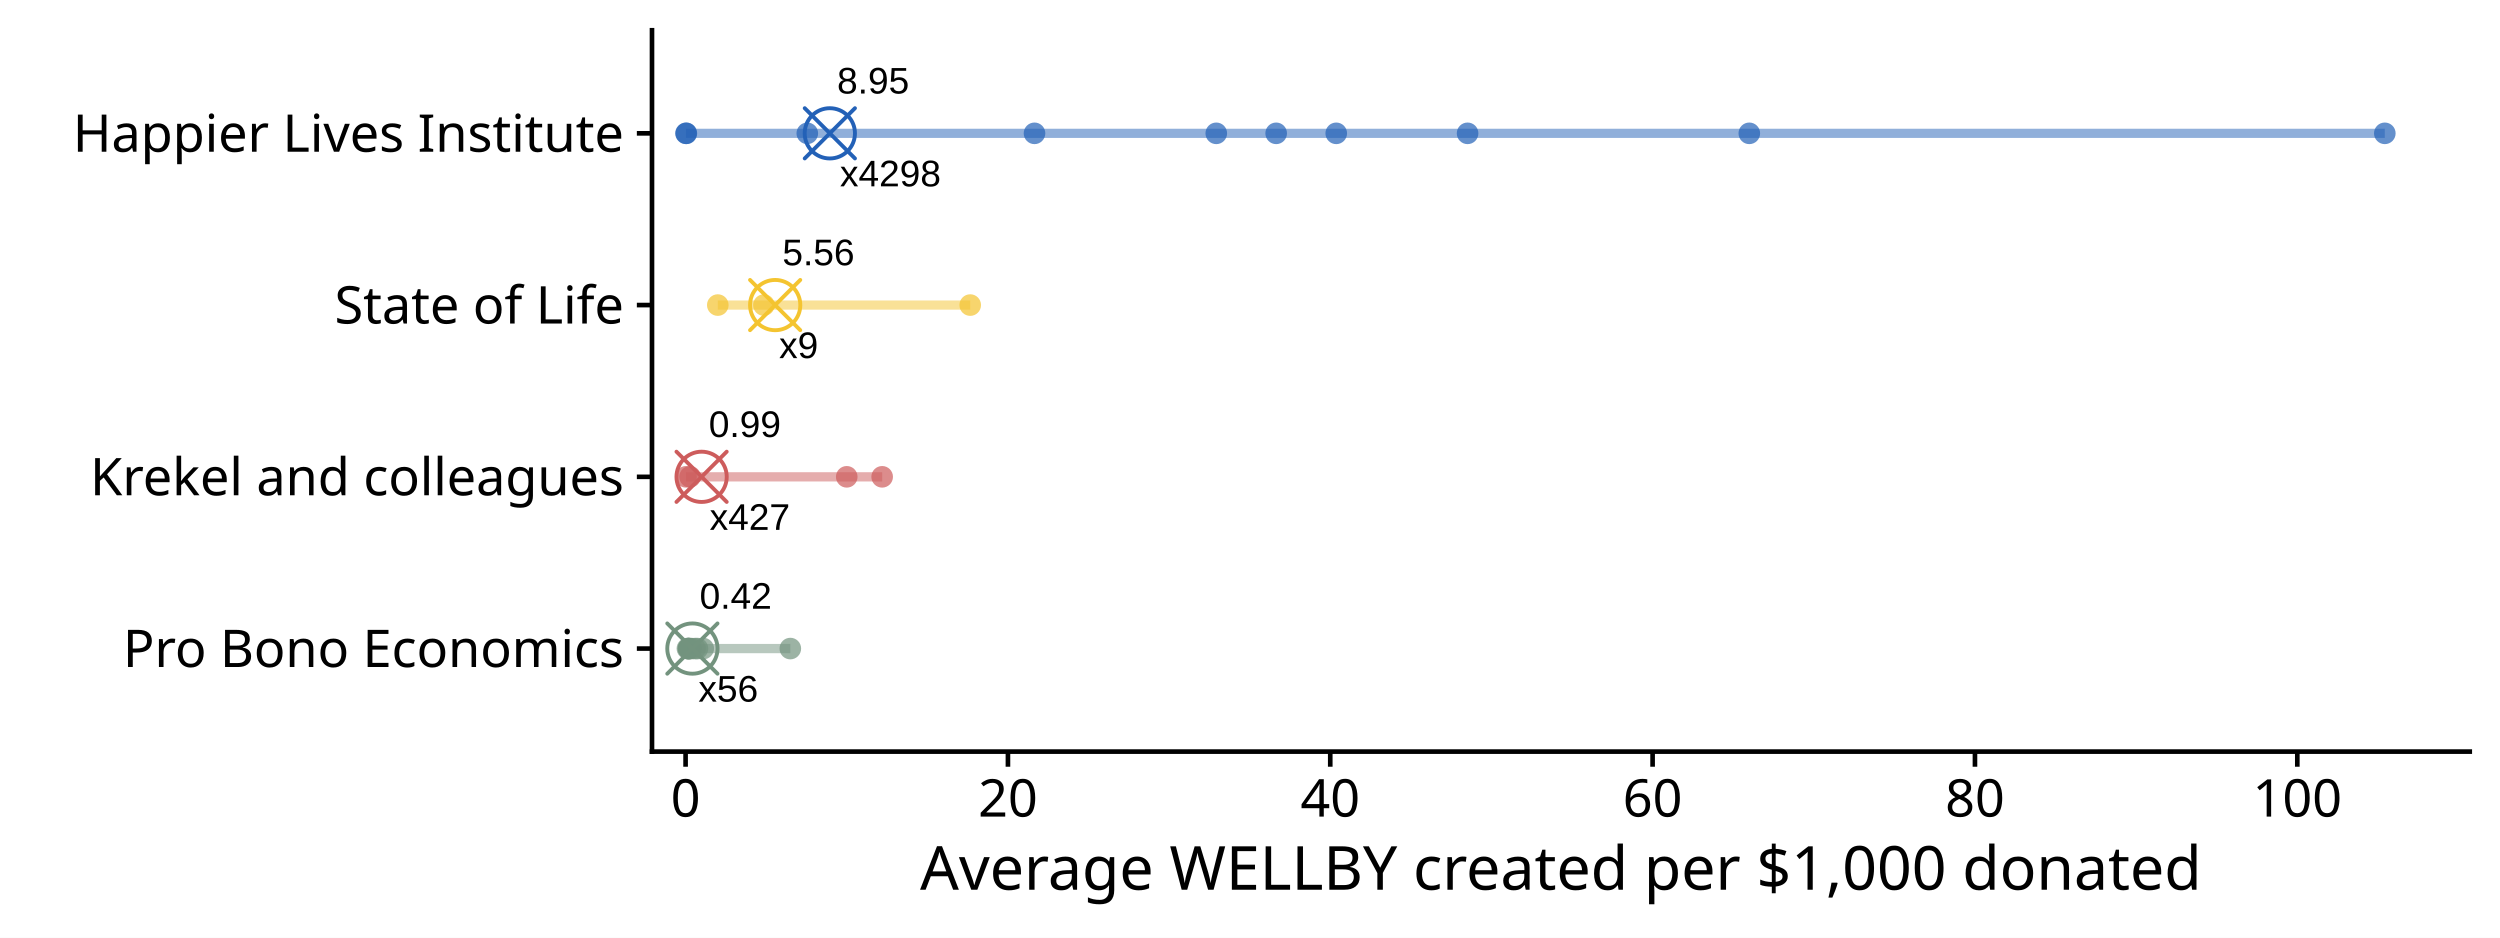
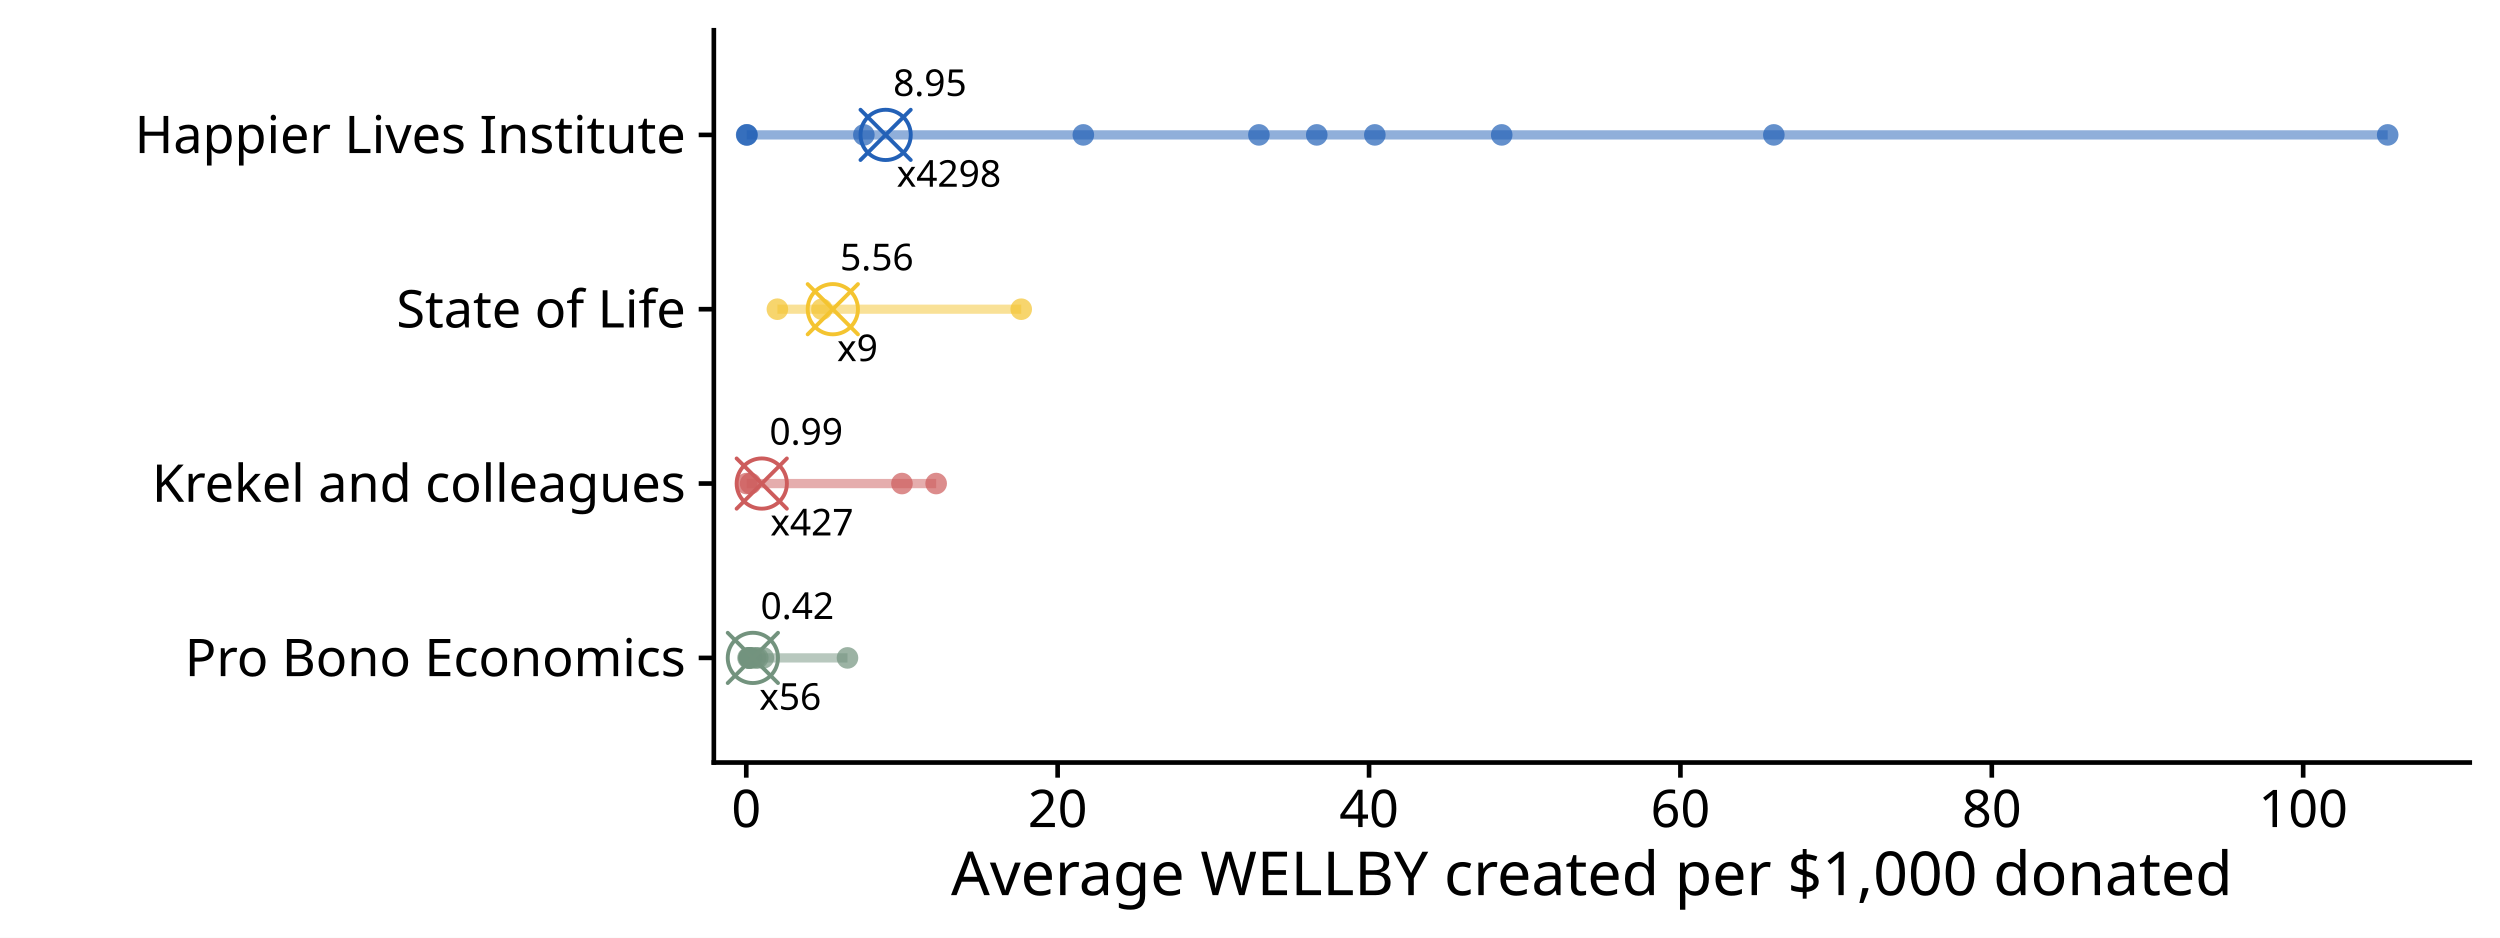
<svg xmlns="http://www.w3.org/2000/svg" role="img" aria-labelledby="evaluators_WBp1k-title" width="100%" viewBox="0 0 576.00 216.00">
  <g class="svglite">
    <defs>
      <style type="text/css">
    .svglite line, .svglite polyline, .svglite polygon, .svglite path, .svglite rect, .svglite circle {
      fill: none;
      stroke: #000000;
      stroke-linecap: round;
      stroke-linejoin: round;
      stroke-miterlimit: 10.00;
    }
    .svglite text {
      white-space: pre;
    }
    .svglite g.glyphgroup path {
      fill: inherit;
      stroke: none;
    }
  </style>
    </defs>
    <rect width="100%" height="100%" style="stroke: none; fill: #FFFFFF;" />
    <defs>
      <clipPath id="cpMC4wMHw1NzYuMDB8MC4wMHwyMTYuMDA=">
        <rect x="0.00" y="0.00" width="576.00" height="216.00" />
      </clipPath>
    </defs>
    <g clip-path="url(#cpMC4wMHw1NzYuMDB8MC4wMHwyMTYuMDA=)">
      <rect x="0.00" y="0.00" width="576.00" height="216.00" style="stroke-width: 1.07; stroke: none; fill: #FFFFFF;" />
    </g>
    <defs>
-       <clipPath id="cpMTUwLjIyfDU2OS4wM3w2Ljk3fDE3My4xNw==">
-         <rect x="150.22" y="6.97" width="418.81" height="166.20" />
+       <clipPath id="cpMTY0LjQ3fDU2OS4wM3w2Ljk3fDE3NS42OQ==">
+         <rect x="164.47" y="6.97" width="404.56" height="168.71" />
      </clipPath>
    </defs>
-     <g clip-path="url(#cpMTUwLjIyfDU2OS4wM3w2Ljk3fDE3My4xNw==)">
-       <rect x="150.22" y="6.97" width="418.81" height="166.20" style="stroke-width: 1.07; stroke: none; fill: #FFFFFF;" />
-       <circle cx="549.46" cy="30.72" r="2.49" style="stroke-width: 0.90; stroke: none; fill: #2361B7; fill-opacity: 0.70;" />
-       <circle cx="403.04" cy="30.72" r="2.49" style="stroke-width: 0.90; stroke: none; fill: #2361B7; fill-opacity: 0.70;" />
-       <circle cx="338.13" cy="30.72" r="2.49" style="stroke-width: 0.90; stroke: none; fill: #2361B7; fill-opacity: 0.70;" />
-       <circle cx="307.87" cy="30.72" r="2.49" style="stroke-width: 0.90; stroke: none; fill: #2361B7; fill-opacity: 0.70;" />
-       <circle cx="294.03" cy="30.72" r="2.49" style="stroke-width: 0.90; stroke: none; fill: #2361B7; fill-opacity: 0.70;" />
-       <circle cx="280.23" cy="30.72" r="2.49" style="stroke-width: 0.90; stroke: none; fill: #2361B7; fill-opacity: 0.70;" />
-       <circle cx="238.35" cy="30.72" r="2.49" style="stroke-width: 0.90; stroke: none; fill: #2361B7; fill-opacity: 0.70;" />
-       <circle cx="223.54" cy="70.29" r="2.49" style="stroke-width: 0.90; stroke: none; fill: #F4C430; fill-opacity: 0.70;" />
-       <circle cx="203.25" cy="109.86" r="2.49" style="stroke-width: 0.90; stroke: none; fill: #CD5C5C; fill-opacity: 0.70;" />
-       <circle cx="195.09" cy="109.86" r="2.49" style="stroke-width: 0.90; stroke: none; fill: #CD5C5C; fill-opacity: 0.70;" />
-       <circle cx="186.00" cy="30.72" r="2.49" style="stroke-width: 0.90; stroke: none; fill: #2361B7; fill-opacity: 0.70;" />
-       <circle cx="182.09" cy="149.43" r="2.49" style="stroke-width: 0.90; stroke: none; fill: #73937E; fill-opacity: 0.70;" />
-       <circle cx="176.01" cy="70.29" r="2.49" style="stroke-width: 0.90; stroke: none; fill: #F4C430; fill-opacity: 0.70;" />
-       <circle cx="165.38" cy="70.29" r="2.49" style="stroke-width: 0.90; stroke: none; fill: #F4C430; fill-opacity: 0.70;" />
-       <circle cx="162.03" cy="149.43" r="2.49" style="stroke-width: 0.90; stroke: none; fill: #73937E; fill-opacity: 0.70;" />
-       <circle cx="160.70" cy="149.43" r="2.49" style="stroke-width: 0.90; stroke: none; fill: #73937E; fill-opacity: 0.70;" />
-       <circle cx="160.17" cy="149.43" r="2.49" style="stroke-width: 0.90; stroke: none; fill: #73937E; fill-opacity: 0.70;" />
-       <circle cx="159.31" cy="149.43" r="2.49" style="stroke-width: 0.90; stroke: none; fill: #73937E; fill-opacity: 0.70;" />
-       <circle cx="159.00" cy="109.86" r="2.49" style="stroke-width: 0.90; stroke: none; fill: #CD5C5C; fill-opacity: 0.70;" />
-       <circle cx="158.77" cy="149.43" r="2.49" style="stroke-width: 0.90; stroke: none; fill: #73937E; fill-opacity: 0.70;" />
-       <circle cx="158.66" cy="149.43" r="2.49" style="stroke-width: 0.90; stroke: none; fill: #73937E; fill-opacity: 0.70;" />
-       <circle cx="158.65" cy="149.43" r="2.49" style="stroke-width: 0.90; stroke: none; fill: #73937E; fill-opacity: 0.70;" />
-       <circle cx="158.62" cy="149.43" r="2.49" style="stroke-width: 0.90; stroke: none; fill: #73937E; fill-opacity: 0.70;" />
-       <circle cx="158.38" cy="149.43" r="2.49" style="stroke-width: 0.90; stroke: none; fill: #73937E; fill-opacity: 0.70;" />
-       <circle cx="158.14" cy="30.72" r="2.49" style="stroke-width: 0.90; stroke: none; fill: #2361B7; fill-opacity: 0.70;" />
-       <circle cx="158.06" cy="109.86" r="2.49" style="stroke-width: 0.90; stroke: none; fill: #CD5C5C; fill-opacity: 0.70;" />
-       <circle cx="158.05" cy="30.72" r="2.49" style="stroke-width: 0.90; stroke: none; fill: #2361B7; fill-opacity: 0.70;" />
-       <line x1="158.05" y1="30.72" x2="549.46" y2="30.72" style="stroke-width: 2.13; stroke: #2361B7; stroke-opacity: 0.50; stroke-linecap: butt;" />
-       <line x1="165.38" y1="70.29" x2="223.54" y2="70.29" style="stroke-width: 2.13; stroke: #F4C430; stroke-opacity: 0.50; stroke-linecap: butt;" />
-       <line x1="158.06" y1="109.86" x2="203.25" y2="109.86" style="stroke-width: 2.13; stroke: #CD5C5C; stroke-opacity: 0.50; stroke-linecap: butt;" />
-       <line x1="158.38" y1="149.43" x2="182.09" y2="149.43" style="stroke-width: 2.13; stroke: #73937E; stroke-opacity: 0.50; stroke-linecap: butt;" />
-       <circle cx="191.19" cy="30.72" r="5.79" style="stroke-width: 0.90; stroke: #2361B7;" />
-       <line x1="185.41" y1="36.50" x2="196.98" y2="24.93" style="stroke-width: 0.90; stroke: #2361B7;" />
-       <line x1="185.41" y1="24.93" x2="196.98" y2="36.50" style="stroke-width: 0.90; stroke: #2361B7;" />
-       <circle cx="178.60" cy="70.29" r="5.79" style="stroke-width: 0.90; stroke: #F4C430;" />
-       <line x1="172.81" y1="76.07" x2="184.38" y2="64.50" style="stroke-width: 0.90; stroke: #F4C430;" />
-       <line x1="172.81" y1="64.50" x2="184.38" y2="76.07" style="stroke-width: 0.90; stroke: #F4C430;" />
-       <circle cx="161.65" cy="109.86" r="5.79" style="stroke-width: 0.90; stroke: #CD5C5C;" />
-       <line x1="155.86" y1="115.64" x2="167.43" y2="104.07" style="stroke-width: 0.90; stroke: #CD5C5C;" />
-       <line x1="155.86" y1="104.07" x2="167.43" y2="115.64" style="stroke-width: 0.90; stroke: #CD5C5C;" />
-       <circle cx="159.53" cy="149.43" r="5.79" style="stroke-width: 0.90; stroke: #73937E;" />
-       <line x1="153.74" y1="155.22" x2="165.31" y2="143.64" style="stroke-width: 0.90; stroke: #73937E;" />
-       <line x1="153.74" y1="143.64" x2="165.31" y2="155.22" style="stroke-width: 0.90; stroke: #73937E;" />
-       <text x="192.86" y="21.55" style="font-size: 8.54px; font-family: &quot;Arial&quot;;" textLength="16.62px" lengthAdjust="spacingAndGlyphs">8.95</text>
-       <text x="180.26" y="61.12" style="font-size: 8.54px; font-family: &quot;Arial&quot;;" textLength="16.62px" lengthAdjust="spacingAndGlyphs">5.56</text>
-       <text x="163.31" y="100.69" style="font-size: 8.54px; font-family: &quot;Arial&quot;;" textLength="16.62px" lengthAdjust="spacingAndGlyphs">0.99</text>
-       <text x="161.19" y="140.26" style="font-size: 8.54px; font-family: &quot;Arial&quot;;" textLength="16.62px" lengthAdjust="spacingAndGlyphs">0.42</text>
-       <text x="193.52" y="42.94" style="font-size: 8.54px; font-family: &quot;Arial&quot;;" textLength="23.27px" lengthAdjust="spacingAndGlyphs">x4298</text>
-       <text x="179.50" y="82.51" style="font-size: 8.54px; font-family: &quot;Arial&quot;;" textLength="9.02px" lengthAdjust="spacingAndGlyphs">x9</text>
-       <text x="163.50" y="122.08" style="font-size: 8.54px; font-family: &quot;Arial&quot;;" textLength="18.52px" lengthAdjust="spacingAndGlyphs">x427</text>
-       <text x="160.91" y="161.66" style="font-size: 8.54px; font-family: &quot;Arial&quot;;" textLength="13.77px" lengthAdjust="spacingAndGlyphs">x56</text>
+     <g clip-path="url(#cpMTY0LjQ3fDU2OS4wM3w2Ljk3fDE3NS42OQ==)">
+       <rect x="164.47" y="6.97" width="404.56" height="168.71" style="stroke-width: 1.07; stroke: none; fill: #FFFFFF;" />
+       <circle cx="550.12" cy="31.08" r="2.49" style="stroke-width: 0.90; stroke: none; fill: #2361B7; fill-opacity: 0.70;" />
+       <circle cx="408.69" cy="31.08" r="2.49" style="stroke-width: 0.90; stroke: none; fill: #2361B7; fill-opacity: 0.70;" />
+       <circle cx="345.99" cy="31.08" r="2.49" style="stroke-width: 0.90; stroke: none; fill: #2361B7; fill-opacity: 0.70;" />
+       <circle cx="316.76" cy="31.08" r="2.49" style="stroke-width: 0.90; stroke: none; fill: #2361B7; fill-opacity: 0.70;" />
+       <circle cx="303.38" cy="31.08" r="2.49" style="stroke-width: 0.90; stroke: none; fill: #2361B7; fill-opacity: 0.70;" />
+       <circle cx="290.05" cy="31.08" r="2.49" style="stroke-width: 0.90; stroke: none; fill: #2361B7; fill-opacity: 0.70;" />
+       <circle cx="249.60" cy="31.08" r="2.49" style="stroke-width: 0.90; stroke: none; fill: #2361B7; fill-opacity: 0.70;" />
+       <circle cx="235.29" cy="71.24" r="2.49" style="stroke-width: 0.90; stroke: none; fill: #F4C430; fill-opacity: 0.70;" />
+       <circle cx="215.69" cy="111.41" r="2.49" style="stroke-width: 0.90; stroke: none; fill: #CD5C5C; fill-opacity: 0.70;" />
+       <circle cx="207.81" cy="111.41" r="2.49" style="stroke-width: 0.90; stroke: none; fill: #CD5C5C; fill-opacity: 0.70;" />
+       <circle cx="199.03" cy="31.08" r="2.49" style="stroke-width: 0.90; stroke: none; fill: #2361B7; fill-opacity: 0.70;" />
+       <circle cx="195.26" cy="151.58" r="2.49" style="stroke-width: 0.90; stroke: none; fill: #73937E; fill-opacity: 0.70;" />
+       <circle cx="189.38" cy="71.24" r="2.49" style="stroke-width: 0.90; stroke: none; fill: #F4C430; fill-opacity: 0.70;" />
+       <circle cx="179.11" cy="71.24" r="2.49" style="stroke-width: 0.90; stroke: none; fill: #F4C430; fill-opacity: 0.70;" />
+       <circle cx="175.88" cy="151.58" r="2.49" style="stroke-width: 0.90; stroke: none; fill: #73937E; fill-opacity: 0.70;" />
+       <circle cx="174.59" cy="151.58" r="2.49" style="stroke-width: 0.90; stroke: none; fill: #73937E; fill-opacity: 0.70;" />
+       <circle cx="174.08" cy="151.58" r="2.49" style="stroke-width: 0.90; stroke: none; fill: #73937E; fill-opacity: 0.70;" />
+       <circle cx="173.25" cy="151.58" r="2.49" style="stroke-width: 0.90; stroke: none; fill: #73937E; fill-opacity: 0.70;" />
+       <circle cx="172.95" cy="111.41" r="2.49" style="stroke-width: 0.90; stroke: none; fill: #CD5C5C; fill-opacity: 0.70;" />
+       <circle cx="172.73" cy="151.58" r="2.49" style="stroke-width: 0.90; stroke: none; fill: #73937E; fill-opacity: 0.70;" />
+       <circle cx="172.62" cy="151.58" r="2.49" style="stroke-width: 0.90; stroke: none; fill: #73937E; fill-opacity: 0.70;" />
+       <circle cx="172.62" cy="151.58" r="2.49" style="stroke-width: 0.90; stroke: none; fill: #73937E; fill-opacity: 0.70;" />
+       <circle cx="172.58" cy="151.58" r="2.49" style="stroke-width: 0.90; stroke: none; fill: #73937E; fill-opacity: 0.70;" />
+       <circle cx="172.35" cy="151.58" r="2.49" style="stroke-width: 0.90; stroke: none; fill: #73937E; fill-opacity: 0.70;" />
+       <circle cx="172.12" cy="31.08" r="2.49" style="stroke-width: 0.90; stroke: none; fill: #2361B7; fill-opacity: 0.70;" />
+       <circle cx="172.04" cy="111.41" r="2.49" style="stroke-width: 0.90; stroke: none; fill: #CD5C5C; fill-opacity: 0.70;" />
+       <circle cx="172.03" cy="31.08" r="2.49" style="stroke-width: 0.90; stroke: none; fill: #2361B7; fill-opacity: 0.70;" />
+       <line x1="172.03" y1="31.08" x2="550.12" y2="31.08" style="stroke-width: 2.13; stroke: #2361B7; stroke-opacity: 0.50; stroke-linecap: butt;" />
+       <line x1="179.11" y1="71.24" x2="235.29" y2="71.24" style="stroke-width: 2.13; stroke: #F4C430; stroke-opacity: 0.50; stroke-linecap: butt;" />
+       <line x1="172.04" y1="111.41" x2="215.69" y2="111.41" style="stroke-width: 2.13; stroke: #CD5C5C; stroke-opacity: 0.50; stroke-linecap: butt;" />
+       <line x1="172.35" y1="151.58" x2="195.26" y2="151.58" style="stroke-width: 2.13; stroke: #73937E; stroke-opacity: 0.50; stroke-linecap: butt;" />
+       <circle cx="204.05" cy="31.08" r="5.79" style="stroke-width: 0.90; stroke: #2361B7;" />
+       <line x1="198.26" y1="36.86" x2="209.83" y2="25.29" style="stroke-width: 0.90; stroke: #2361B7;" />
+       <line x1="198.26" y1="25.29" x2="209.83" y2="36.86" style="stroke-width: 0.90; stroke: #2361B7;" />
+       <circle cx="191.88" cy="71.24" r="5.79" style="stroke-width: 0.90; stroke: #F4C430;" />
+       <line x1="186.09" y1="77.03" x2="197.67" y2="65.46" style="stroke-width: 0.90; stroke: #F4C430;" />
+       <line x1="186.09" y1="65.46" x2="197.67" y2="77.03" style="stroke-width: 0.90; stroke: #F4C430;" />
+       <circle cx="175.51" cy="111.41" r="5.79" style="stroke-width: 0.90; stroke: #CD5C5C;" />
+       <line x1="169.72" y1="117.20" x2="181.29" y2="105.63" style="stroke-width: 0.90; stroke: #CD5C5C;" />
+       <line x1="169.72" y1="105.63" x2="181.29" y2="117.20" style="stroke-width: 0.90; stroke: #CD5C5C;" />
+       <circle cx="173.46" cy="151.58" r="5.79" style="stroke-width: 0.90; stroke: #73937E;" />
+       <line x1="167.67" y1="157.37" x2="179.25" y2="145.80" style="stroke-width: 0.90; stroke: #73937E;" />
+       <line x1="167.67" y1="145.80" x2="179.25" y2="157.37" style="stroke-width: 0.90; stroke: #73937E;" />
+       <text x="205.78" y="22.11" style="font-size: 8.54px; font-family: &quot;Montserrat&quot;, sans-serif;" textLength="17.36px" lengthAdjust="spacingAndGlyphs">8.95</text>
+       <text x="193.55" y="62.28" style="font-size: 8.54px; font-family: &quot;Montserrat&quot;, sans-serif;" textLength="16.67px" lengthAdjust="spacingAndGlyphs">5.56</text>
+       <text x="177.28" y="102.45" style="font-size: 8.54px; font-family: &quot;Montserrat&quot;, sans-serif;" textLength="17.77px" lengthAdjust="spacingAndGlyphs">0.99</text>
+       <text x="175.23" y="142.62" style="font-size: 8.54px; font-family: &quot;Montserrat&quot;, sans-serif;" textLength="17.72px" lengthAdjust="spacingAndGlyphs">0.42</text>
+       <text x="206.59" y="43.03" style="font-size: 8.54px; font-family: &quot;Montserrat&quot;, sans-serif;" textLength="25.41px" lengthAdjust="spacingAndGlyphs">x4298</text>
+       <text x="192.86" y="83.20" style="font-size: 8.54px; font-family: &quot;Montserrat&quot;, sans-serif;" textLength="9.77px" lengthAdjust="spacingAndGlyphs">x9</text>
+       <text x="177.48" y="123.37" style="font-size: 8.54px; font-family: &quot;Montserrat&quot;, sans-serif;" textLength="19.78px" lengthAdjust="spacingAndGlyphs">x427</text>
+       <text x="174.92" y="163.54" style="font-size: 8.54px; font-family: &quot;Montserrat&quot;, sans-serif;" textLength="14.59px" lengthAdjust="spacingAndGlyphs">x56</text>
    </g>
    <g clip-path="url(#cpMC4wMHw1NzYuMDB8MC4wMHwyMTYuMDA=)">
-       <polyline points="150.22,173.17 150.22,6.97 " style="stroke-width: 1.07; stroke-linecap: square;" />
-       <text x="143.74" y="153.68" text-anchor="end" style="font-size: 12.00px; font-family: &quot;Avenir&quot;;" textLength="110.67px" lengthAdjust="spacingAndGlyphs">Pro Bono Economics</text>
-       <text x="143.74" y="114.11" text-anchor="end" style="font-size: 12.00px; font-family: &quot;Avenir&quot;;" textLength="117.58px" lengthAdjust="spacingAndGlyphs">Krekel and colleagues</text>
-       <text x="143.74" y="74.54" text-anchor="end" style="font-size: 12.00px; font-family: &quot;Avenir&quot;;" textLength="63.98px" lengthAdjust="spacingAndGlyphs">State of Life</text>
-       <text x="143.74" y="34.96" text-anchor="end" style="font-size: 12.00px; font-family: &quot;Avenir&quot;;" textLength="119.34px" lengthAdjust="spacingAndGlyphs">Happier Lives Institute</text>
-       <polyline points="146.73,149.43 150.22,149.43 " style="stroke-width: 1.07; stroke-linecap: butt;" />
-       <polyline points="146.73,109.86 150.22,109.86 " style="stroke-width: 1.07; stroke-linecap: butt;" />
-       <polyline points="146.73,70.29 150.22,70.29 " style="stroke-width: 1.07; stroke-linecap: butt;" />
-       <polyline points="146.73,30.72 150.22,30.72 " style="stroke-width: 1.07; stroke-linecap: butt;" />
-       <polyline points="150.22,173.17 569.03,173.17 " style="stroke-width: 1.07; stroke-linecap: square;" />
-       <polyline points="157.96,176.66 157.96,173.17 " style="stroke-width: 1.07; stroke-linecap: butt;" />
-       <polyline points="232.23,176.66 232.23,173.17 " style="stroke-width: 1.07; stroke-linecap: butt;" />
-       <polyline points="306.49,176.66 306.49,173.17 " style="stroke-width: 1.07; stroke-linecap: butt;" />
-       <polyline points="380.76,176.66 380.76,173.17 " style="stroke-width: 1.07; stroke-linecap: butt;" />
-       <polyline points="455.03,176.66 455.03,173.17 " style="stroke-width: 1.07; stroke-linecap: butt;" />
-       <polyline points="529.30,176.66 529.30,173.17 " style="stroke-width: 1.07; stroke-linecap: butt;" />
-       <text x="157.96" y="188.14" text-anchor="middle" style="font-size: 12.00px; font-family: &quot;Avenir&quot;;" textLength="6.67px" lengthAdjust="spacingAndGlyphs">0</text>
-       <text x="232.23" y="188.14" text-anchor="middle" style="font-size: 12.00px; font-family: &quot;Avenir&quot;;" textLength="13.34px" lengthAdjust="spacingAndGlyphs">20</text>
-       <text x="306.49" y="188.14" text-anchor="middle" style="font-size: 12.00px; font-family: &quot;Avenir&quot;;" textLength="13.34px" lengthAdjust="spacingAndGlyphs">40</text>
-       <text x="380.76" y="188.14" text-anchor="middle" style="font-size: 12.00px; font-family: &quot;Avenir&quot;;" textLength="13.34px" lengthAdjust="spacingAndGlyphs">60</text>
-       <text x="455.03" y="188.14" text-anchor="middle" style="font-size: 12.00px; font-family: &quot;Avenir&quot;;" textLength="13.34px" lengthAdjust="spacingAndGlyphs">80</text>
-       <text x="529.30" y="188.14" text-anchor="middle" style="font-size: 12.00px; font-family: &quot;Avenir&quot;;" textLength="20.02px" lengthAdjust="spacingAndGlyphs">100</text>
-       <text x="359.62" y="204.99" text-anchor="middle" style="font-size: 14.00px; font-family: &quot;Avenir&quot;;" textLength="287.72px" lengthAdjust="spacingAndGlyphs">Average WELLBY created per $1,000 donated</text>
+       <polyline points="164.47,175.69 164.47,6.97 " style="stroke-width: 1.07; stroke-linecap: square;" />
+       <text x="157.99" y="155.78" text-anchor="end" style="font-size: 12.00px; font-family: &quot;Montserrat&quot;, sans-serif;" textLength="125.34px" lengthAdjust="spacingAndGlyphs">Pro Bono Economics</text>
+       <text x="157.99" y="115.61" text-anchor="end" style="font-size: 12.00px; font-family: &quot;Montserrat&quot;, sans-serif;" textLength="131.55px" lengthAdjust="spacingAndGlyphs">Krekel and colleagues</text>
+       <text x="157.99" y="75.44" text-anchor="end" style="font-size: 12.00px; font-family: &quot;Montserrat&quot;, sans-serif;" textLength="70.59px" lengthAdjust="spacingAndGlyphs">State of Life</text>
+       <text x="157.99" y="35.27" text-anchor="end" style="font-size: 12.00px; font-family: &quot;Montserrat&quot;, sans-serif;" textLength="134.94px" lengthAdjust="spacingAndGlyphs">Happier Lives Institute</text>
+       <polyline points="160.98,151.58 164.47,151.58 " style="stroke-width: 1.07; stroke-linecap: butt;" />
+       <polyline points="160.98,111.41 164.47,111.41 " style="stroke-width: 1.07; stroke-linecap: butt;" />
+       <polyline points="160.98,71.24 164.47,71.24 " style="stroke-width: 1.07; stroke-linecap: butt;" />
+       <polyline points="160.98,31.08 164.47,31.08 " style="stroke-width: 1.07; stroke-linecap: butt;" />
+       <polyline points="164.47,175.69 569.03,175.69 " style="stroke-width: 1.07; stroke-linecap: square;" />
+       <polyline points="171.94,179.17 171.94,175.69 " style="stroke-width: 1.07; stroke-linecap: butt;" />
+       <polyline points="243.68,179.17 243.68,175.69 " style="stroke-width: 1.07; stroke-linecap: butt;" />
+       <polyline points="315.43,179.17 315.43,175.69 " style="stroke-width: 1.07; stroke-linecap: butt;" />
+       <polyline points="387.17,179.17 387.17,175.69 " style="stroke-width: 1.07; stroke-linecap: butt;" />
+       <polyline points="458.91,179.17 458.91,175.69 " style="stroke-width: 1.07; stroke-linecap: butt;" />
+       <polyline points="530.65,179.17 530.65,175.69 " style="stroke-width: 1.07; stroke-linecap: butt;" />
+       <text x="171.94" y="190.56" text-anchor="middle" style="font-size: 12.00px; font-family: &quot;Montserrat&quot;, sans-serif;" textLength="7.94px" lengthAdjust="spacingAndGlyphs">0</text>
+       <text x="243.68" y="190.56" text-anchor="middle" style="font-size: 12.00px; font-family: &quot;Montserrat&quot;, sans-serif;" textLength="14.72px" lengthAdjust="spacingAndGlyphs">20</text>
+       <text x="315.43" y="190.56" text-anchor="middle" style="font-size: 12.00px; font-family: &quot;Montserrat&quot;, sans-serif;" textLength="15.88px" lengthAdjust="spacingAndGlyphs">40</text>
+       <text x="387.17" y="190.56" text-anchor="middle" style="font-size: 12.00px; font-family: &quot;Montserrat&quot;, sans-serif;" textLength="15.25px" lengthAdjust="spacingAndGlyphs">60</text>
+       <text x="458.91" y="190.56" text-anchor="middle" style="font-size: 12.00px; font-family: &quot;Montserrat&quot;, sans-serif;" textLength="15.59px" lengthAdjust="spacingAndGlyphs">80</text>
+       <text x="530.65" y="190.56" text-anchor="middle" style="font-size: 12.00px; font-family: &quot;Montserrat&quot;, sans-serif;" textLength="20.20px" lengthAdjust="spacingAndGlyphs">100</text>
+       <text x="366.75" y="206.24" text-anchor="middle" style="font-size: 14.00px; font-family: &quot;Montserrat&quot;, sans-serif;" textLength="315.80px" lengthAdjust="spacingAndGlyphs">Average WELLBY created per $1,000 donated</text>
    </g>
  </g>
</svg>
